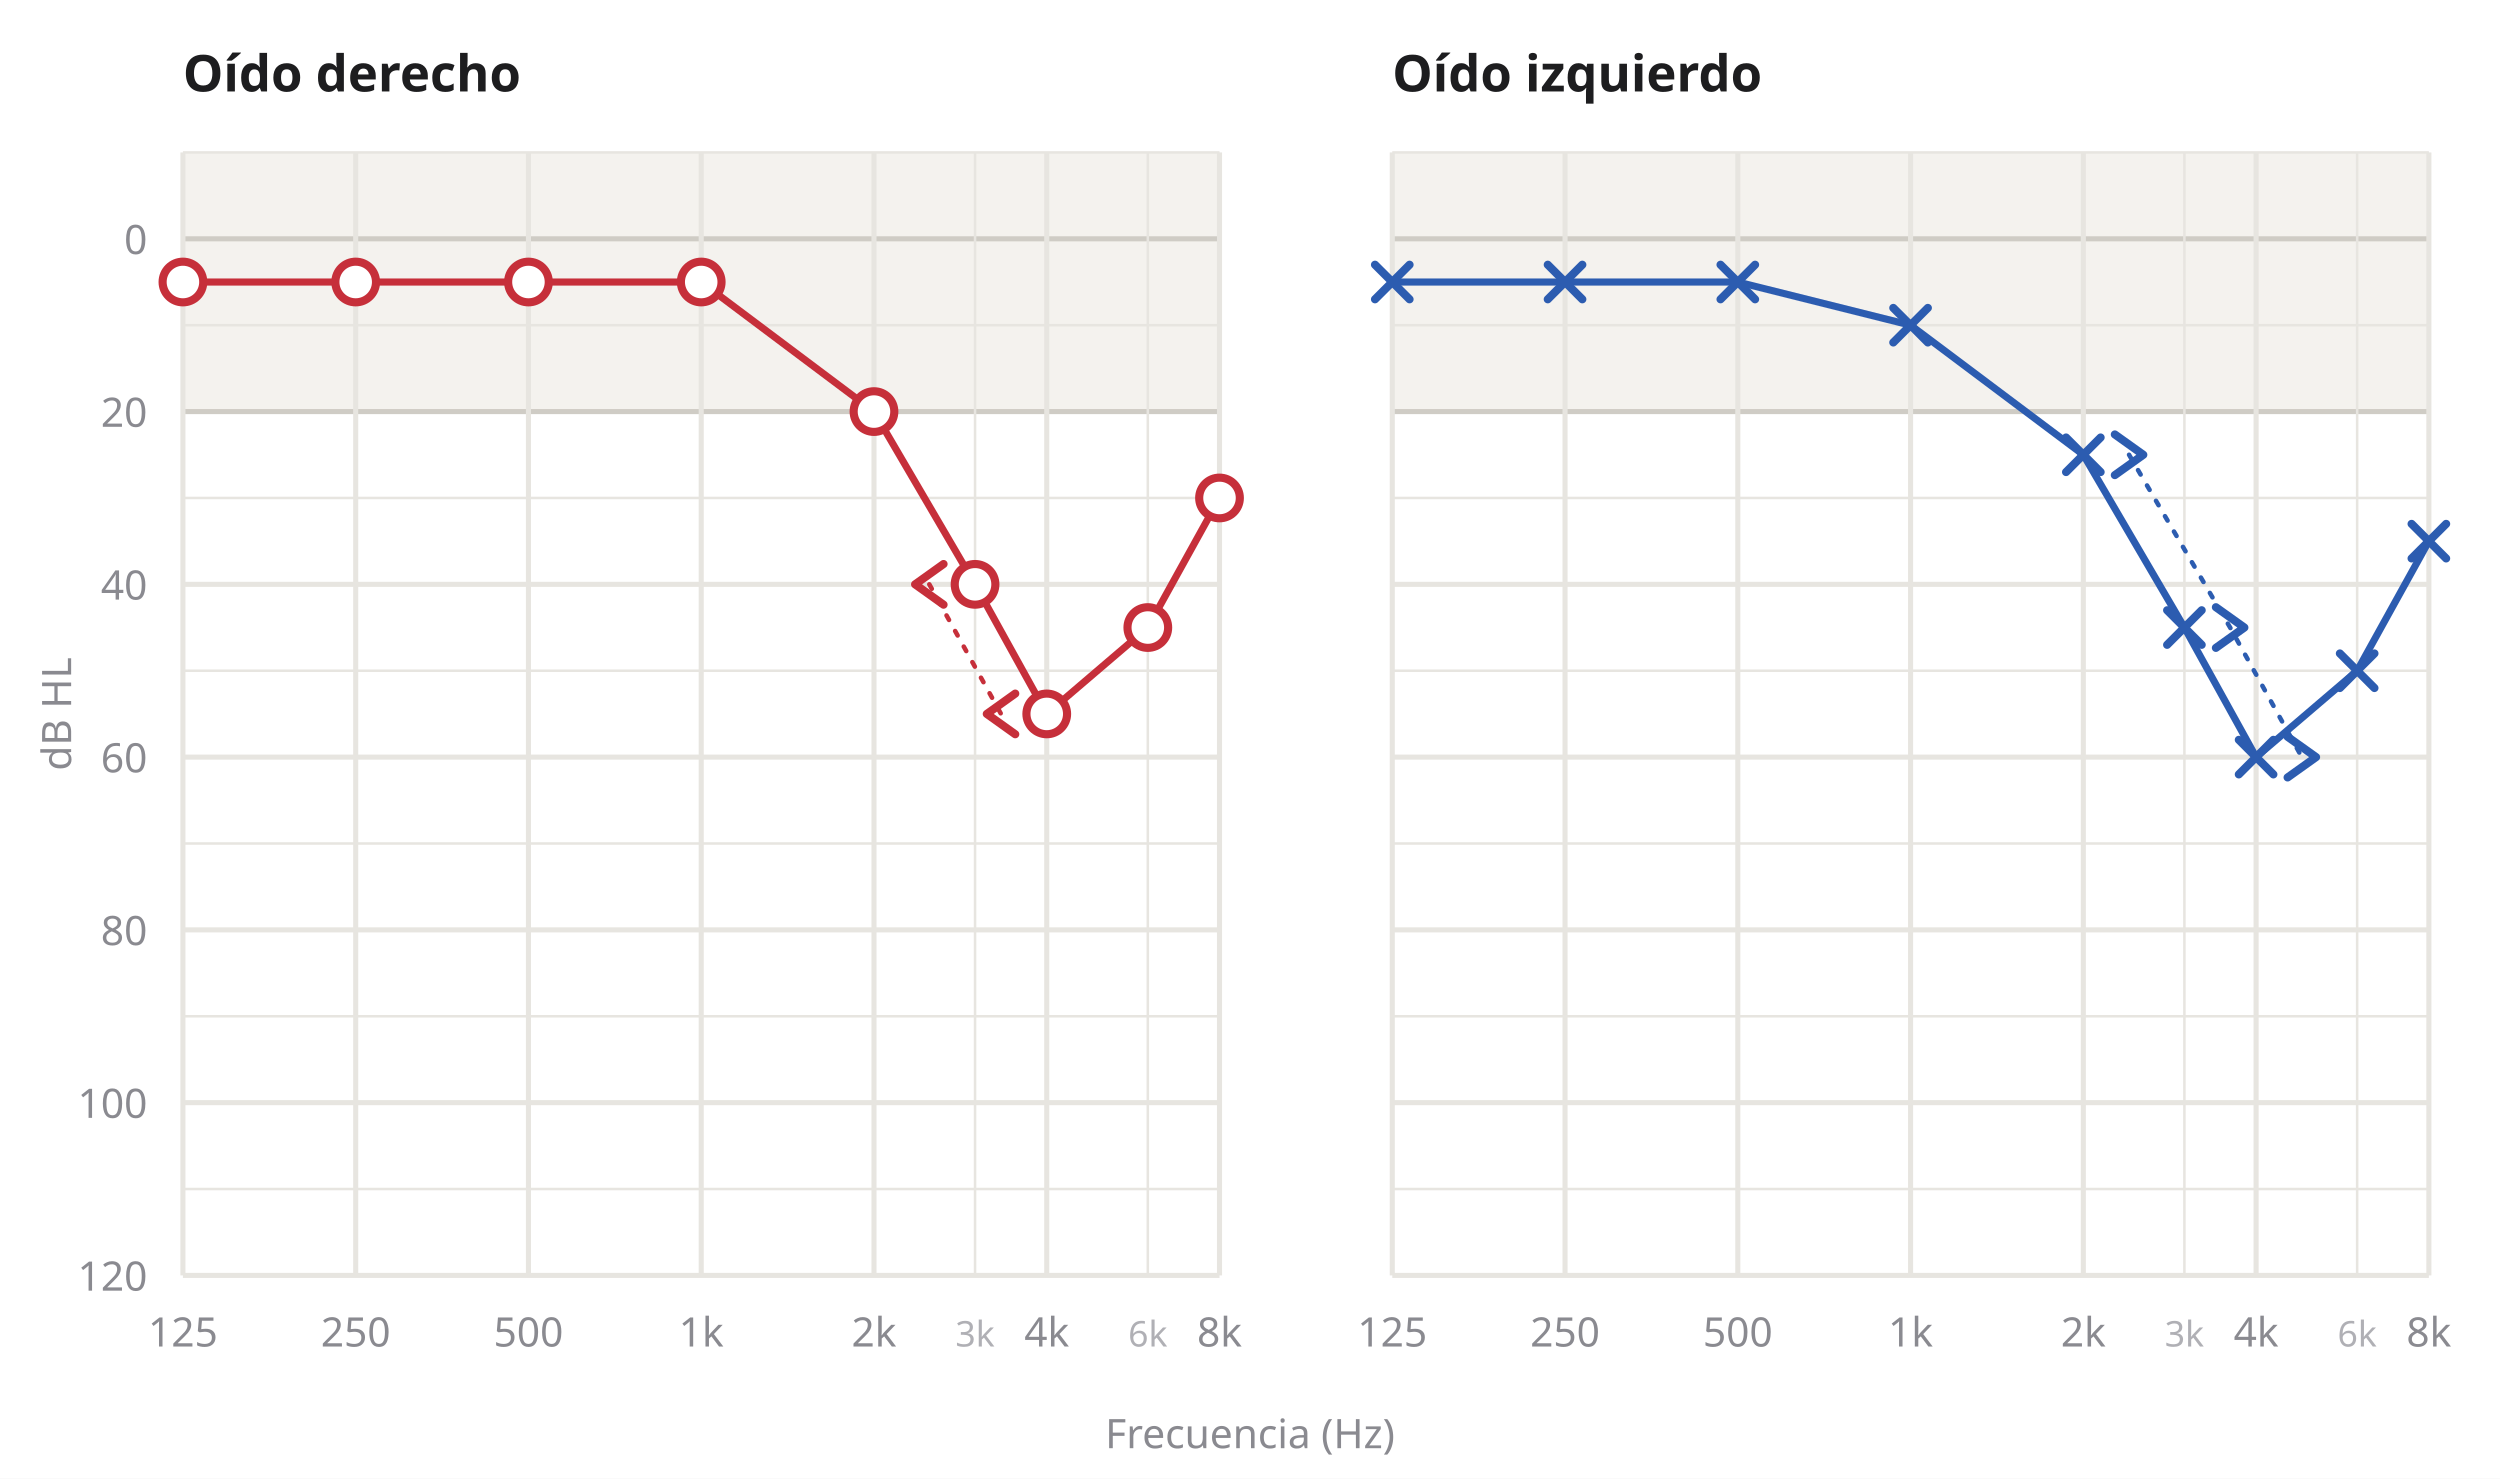
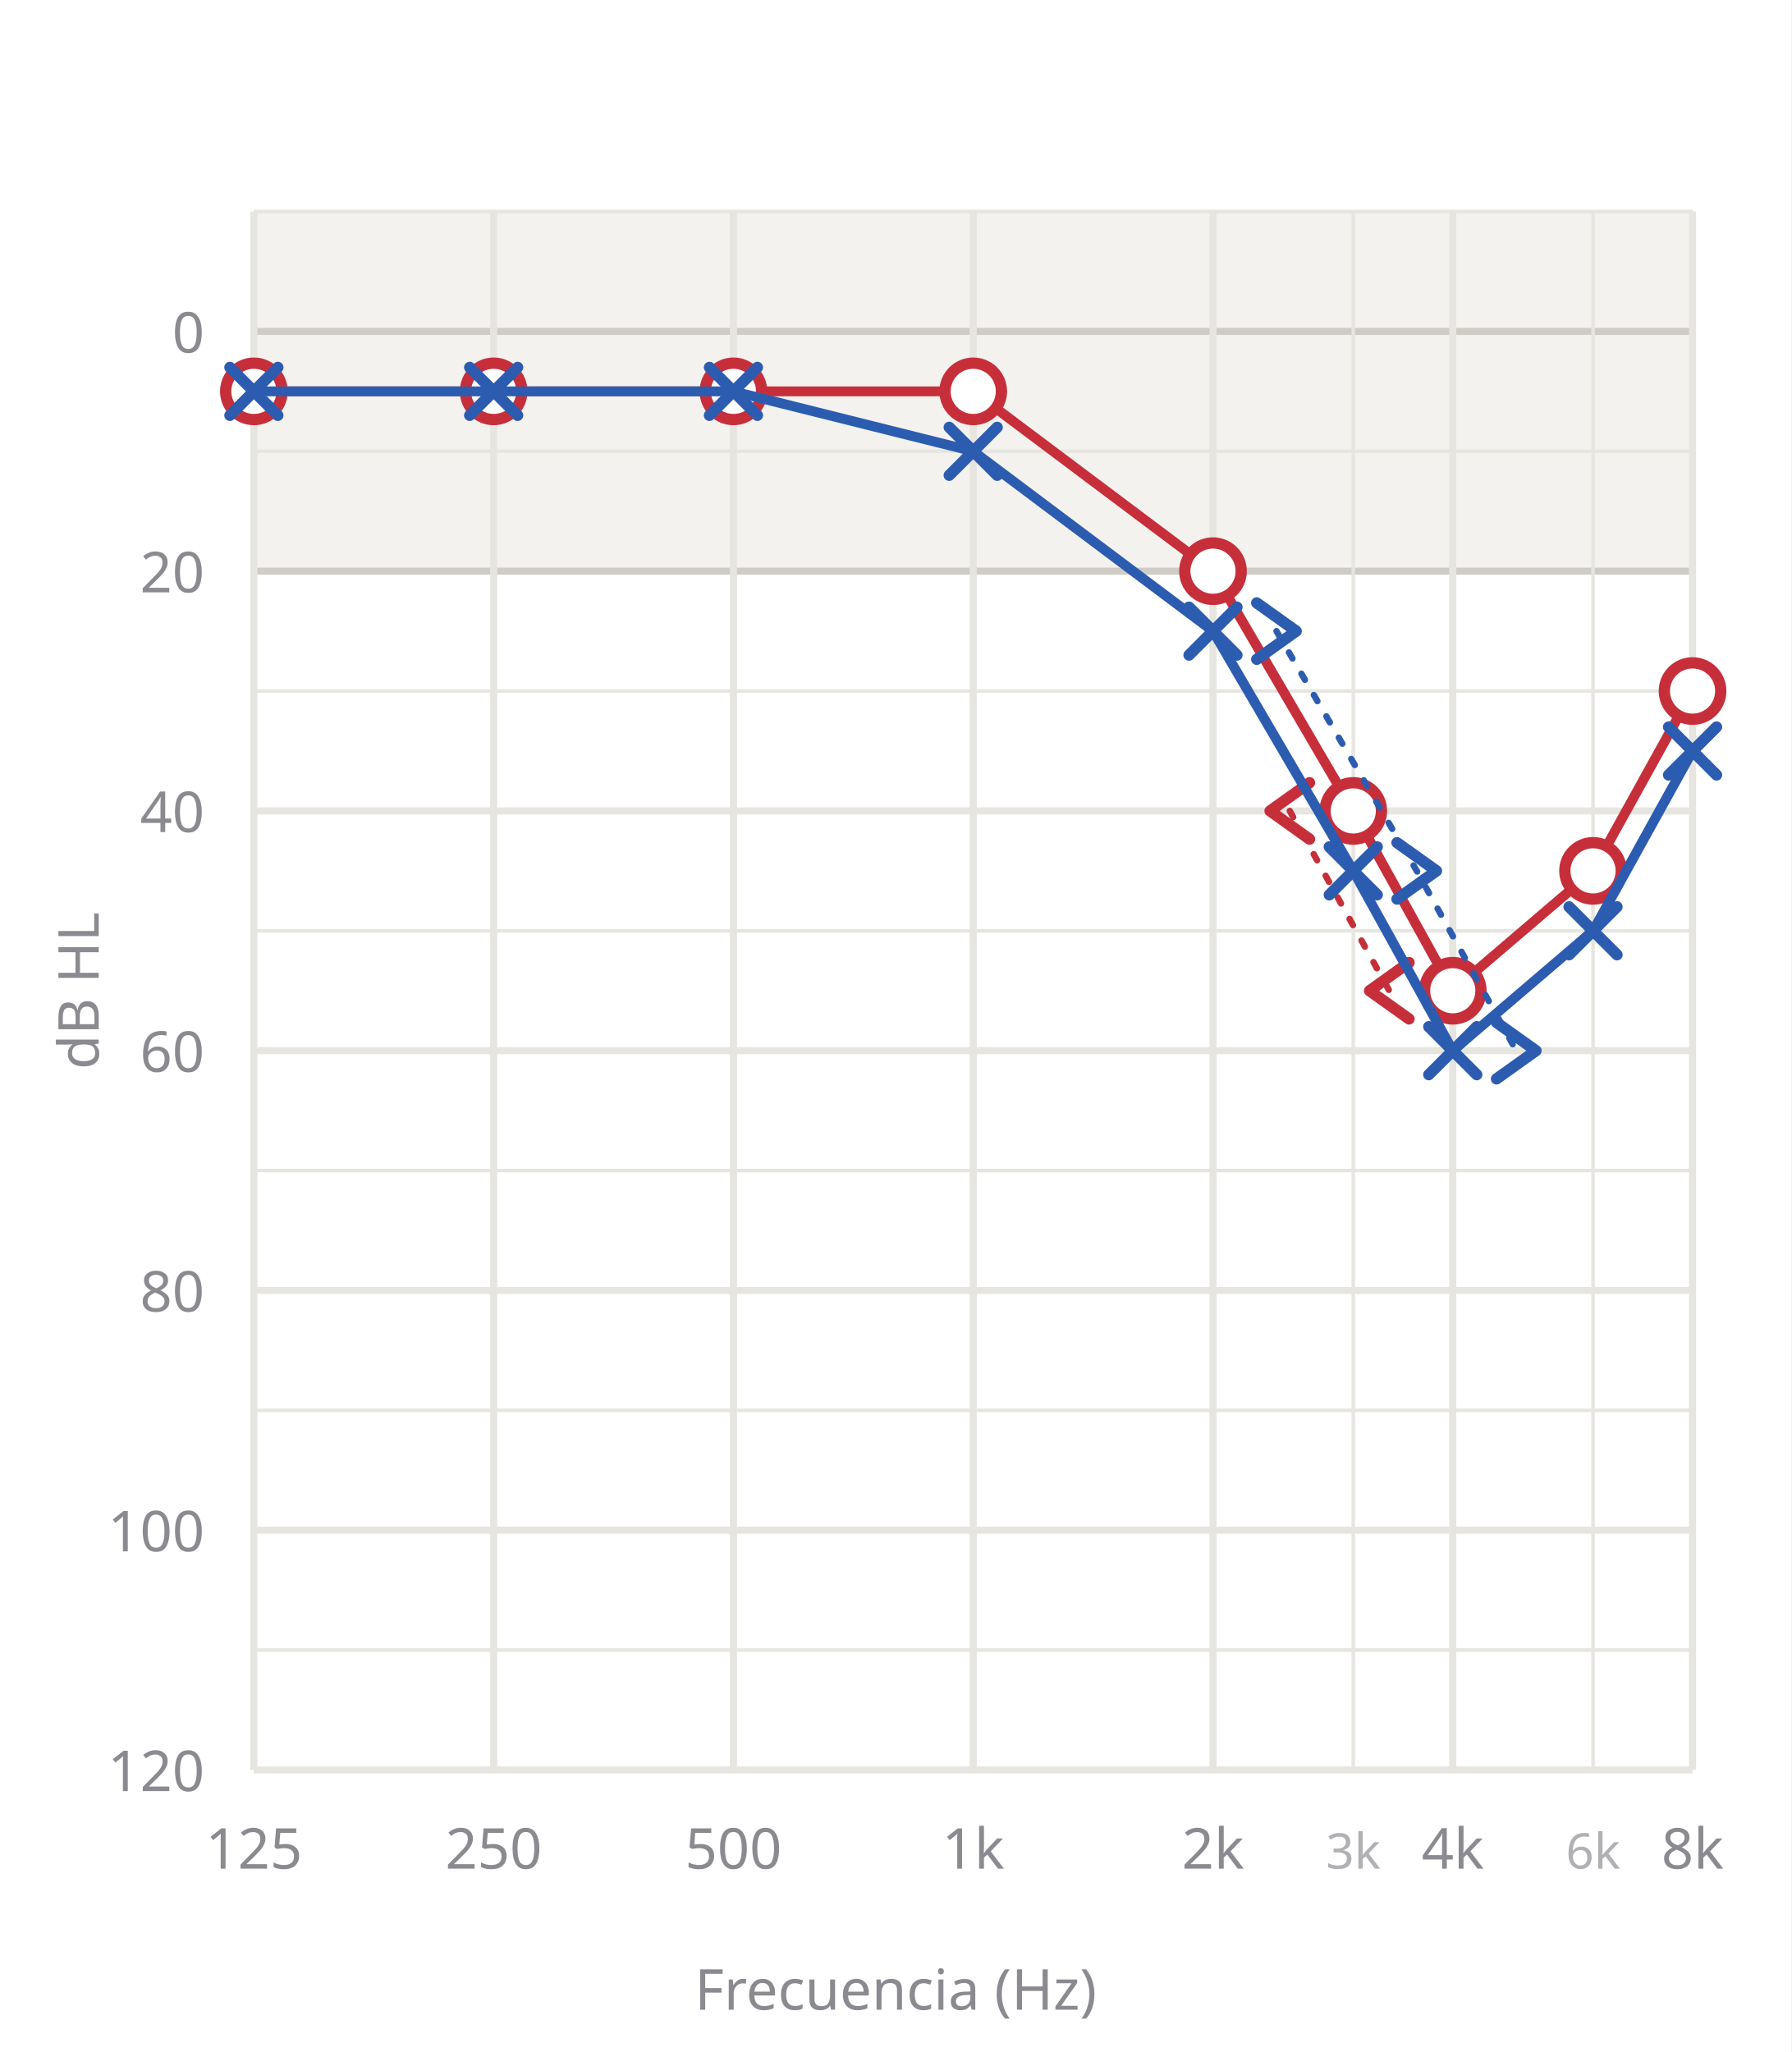
- <svg xmlns="http://www.w3.org/2000/svg" viewBox="0 0 492 291" width="492" height="291" font-family="'Plus Jakarta Sans', sans-serif">
+ <svg xmlns="http://www.w3.org/2000/svg" viewBox="0 0 254 291" width="254" height="291" font-family="'Plus Jakarta Sans', sans-serif">
  <rect width="100%" height="100%" fill="#ffffff" />
  <rect x="36" y="30" width="204" height="51" fill="#f4f2ee" stroke="none" stroke-width="0" />
  <line x1="36" y1="30" x2="240" y2="30" stroke="#e7e5e0" stroke-width="0.5" />
  <line x1="36" y1="47" x2="240" y2="47" stroke="#cfccc5" stroke-width="1" />
  <text x="29" y="50" font-size="8" fill="#8a8a90" text-anchor="end" font-weight="400">0</text>
  <line x1="36" y1="64" x2="240" y2="64" stroke="#e7e5e0" stroke-width="0.5" />
  <line x1="36" y1="81" x2="240" y2="81" stroke="#cfccc5" stroke-width="1" />
  <text x="29" y="84" font-size="8" fill="#8a8a90" text-anchor="end" font-weight="400">20</text>
  <line x1="36" y1="98" x2="240" y2="98" stroke="#e7e5e0" stroke-width="0.5" />
  <line x1="36" y1="115" x2="240" y2="115" stroke="#e7e5e0" stroke-width="1" />
  <text x="29" y="118" font-size="8" fill="#8a8a90" text-anchor="end" font-weight="400">40</text>
  <line x1="36" y1="132" x2="240" y2="132" stroke="#e7e5e0" stroke-width="0.5" />
  <line x1="36" y1="149" x2="240" y2="149" stroke="#e7e5e0" stroke-width="1" />
  <text x="29" y="152" font-size="8" fill="#8a8a90" text-anchor="end" font-weight="400">60</text>
  <line x1="36" y1="166" x2="240" y2="166" stroke="#e7e5e0" stroke-width="0.5" />
  <line x1="36" y1="183" x2="240" y2="183" stroke="#e7e5e0" stroke-width="1" />
  <text x="29" y="186" font-size="8" fill="#8a8a90" text-anchor="end" font-weight="400">80</text>
  <line x1="36" y1="200" x2="240" y2="200" stroke="#e7e5e0" stroke-width="0.5" />
  <line x1="36" y1="217" x2="240" y2="217" stroke="#e7e5e0" stroke-width="1" />
  <text x="29" y="220" font-size="8" fill="#8a8a90" text-anchor="end" font-weight="400">100</text>
  <line x1="36" y1="234" x2="240" y2="234" stroke="#e7e5e0" stroke-width="0.5" />
  <line x1="36" y1="251" x2="240" y2="251" stroke="#e7e5e0" stroke-width="1" />
  <text x="29" y="254" font-size="8" fill="#8a8a90" text-anchor="end" font-weight="400">120</text>
  <line x1="36" y1="30" x2="36" y2="251" stroke="#e7e5e0" stroke-width="1" />
  <text x="36" y="265" font-size="8" fill="#8a8a90" text-anchor="middle" font-weight="400">125</text>
  <line x1="70" y1="30" x2="70" y2="251" stroke="#e7e5e0" stroke-width="1" />
  <text x="70" y="265" font-size="8" fill="#8a8a90" text-anchor="middle" font-weight="400">250</text>
  <line x1="104" y1="30" x2="104" y2="251" stroke="#e7e5e0" stroke-width="1" />
  <text x="104" y="265" font-size="8" fill="#8a8a90" text-anchor="middle" font-weight="400">500</text>
  <line x1="138" y1="30" x2="138" y2="251" stroke="#e7e5e0" stroke-width="1" />
  <text x="138" y="265" font-size="8" fill="#8a8a90" text-anchor="middle" font-weight="400">1k</text>
  <line x1="172" y1="30" x2="172" y2="251" stroke="#e7e5e0" stroke-width="1" />
  <text x="172" y="265" font-size="8" fill="#8a8a90" text-anchor="middle" font-weight="400">2k</text>
  <line x1="191.89" y1="30" x2="191.89" y2="251" stroke="#e7e5e0" stroke-width="0.5" />
  <text x="191.89" y="265" font-size="7" fill="#b0b0b5" text-anchor="middle" font-weight="400">3k</text>
  <line x1="206" y1="30" x2="206" y2="251" stroke="#e7e5e0" stroke-width="1" />
  <text x="206" y="265" font-size="8" fill="#8a8a90" text-anchor="middle" font-weight="400">4k</text>
  <line x1="225.89" y1="30" x2="225.89" y2="251" stroke="#e7e5e0" stroke-width="0.5" />
  <text x="225.89" y="265" font-size="7" fill="#b0b0b5" text-anchor="middle" font-weight="400">6k</text>
  <line x1="240" y1="30" x2="240" y2="251" stroke="#e7e5e0" stroke-width="1" />
  <text x="240" y="265" font-size="8" fill="#8a8a90" text-anchor="middle" font-weight="400">8k</text>
-   <text x="36" y="18" font-size="10" fill="#1d1d1f" text-anchor="start" font-weight="600">Oído derecho</text>
  <path d="M36,55.5 L70,55.5 L104,55.5 L138,55.5 L172,81 L191.89,115 L206,140.5 L225.89,123.5 L240,98" fill="none" stroke="#c62f3a" stroke-width="1.4" stroke-opacity="1.0" stroke-linejoin="round" stroke-linecap="round" />
  <path d="M182.89,115 L197,140.5" fill="none" stroke="#c62f3a" stroke-width="0.9" stroke-opacity="1.0" stroke-linejoin="round" stroke-linecap="round" stroke-dasharray="1 2.5" />
  <circle cx="36" cy="55.5" r="4" fill="#ffffff" stroke="#c62f3a" stroke-width="1.6" />
  <circle cx="70" cy="55.5" r="4" fill="#ffffff" stroke="#c62f3a" stroke-width="1.6" />
  <circle cx="104" cy="55.5" r="4" fill="#ffffff" stroke="#c62f3a" stroke-width="1.6" />
  <circle cx="138" cy="55.5" r="4" fill="#ffffff" stroke="#c62f3a" stroke-width="1.6" />
  <circle cx="172" cy="81" r="4" fill="#ffffff" stroke="#c62f3a" stroke-width="1.6" />
  <circle cx="191.89" cy="115" r="4" fill="#ffffff" stroke="#c62f3a" stroke-width="1.6" />
  <circle cx="206" cy="140.5" r="4" fill="#ffffff" stroke="#c62f3a" stroke-width="1.6" />
  <circle cx="225.89" cy="123.5" r="4" fill="#ffffff" stroke="#c62f3a" stroke-width="1.6" />
  <circle cx="240" cy="98" r="4" fill="#ffffff" stroke="#c62f3a" stroke-width="1.6" />
  <path d="M185.69,111.00 L180.09,115.00 L185.69,119.00" fill="none" stroke="#c62f3a" stroke-width="1.6" stroke-linejoin="round" stroke-linecap="round" />
  <path d="M199.80,136.50 L194.20,140.50 L199.80,144.50" fill="none" stroke="#c62f3a" stroke-width="1.6" stroke-linejoin="round" stroke-linecap="round" />
-   <rect x="274" y="30" width="204" height="51" fill="#f4f2ee" stroke="none" stroke-width="0" />
-   <line x1="274" y1="30" x2="478" y2="30" stroke="#e7e5e0" stroke-width="0.5" />
-   <line x1="274" y1="47" x2="478" y2="47" stroke="#cfccc5" stroke-width="1" />
-   <line x1="274" y1="64" x2="478" y2="64" stroke="#e7e5e0" stroke-width="0.5" />
-   <line x1="274" y1="81" x2="478" y2="81" stroke="#cfccc5" stroke-width="1" />
-   <line x1="274" y1="98" x2="478" y2="98" stroke="#e7e5e0" stroke-width="0.5" />
-   <line x1="274" y1="115" x2="478" y2="115" stroke="#e7e5e0" stroke-width="1" />
-   <line x1="274" y1="132" x2="478" y2="132" stroke="#e7e5e0" stroke-width="0.5" />
-   <line x1="274" y1="149" x2="478" y2="149" stroke="#e7e5e0" stroke-width="1" />
-   <line x1="274" y1="166" x2="478" y2="166" stroke="#e7e5e0" stroke-width="0.5" />
-   <line x1="274" y1="183" x2="478" y2="183" stroke="#e7e5e0" stroke-width="1" />
-   <line x1="274" y1="200" x2="478" y2="200" stroke="#e7e5e0" stroke-width="0.5" />
-   <line x1="274" y1="217" x2="478" y2="217" stroke="#e7e5e0" stroke-width="1" />
-   <line x1="274" y1="234" x2="478" y2="234" stroke="#e7e5e0" stroke-width="0.5" />
-   <line x1="274" y1="251" x2="478" y2="251" stroke="#e7e5e0" stroke-width="1" />
-   <line x1="274" y1="30" x2="274" y2="251" stroke="#e7e5e0" stroke-width="1" />
-   <text x="274" y="265" font-size="8" fill="#8a8a90" text-anchor="middle" font-weight="400">125</text>
-   <line x1="308" y1="30" x2="308" y2="251" stroke="#e7e5e0" stroke-width="1" />
-   <text x="308" y="265" font-size="8" fill="#8a8a90" text-anchor="middle" font-weight="400">250</text>
-   <line x1="342" y1="30" x2="342" y2="251" stroke="#e7e5e0" stroke-width="1" />
-   <text x="342" y="265" font-size="8" fill="#8a8a90" text-anchor="middle" font-weight="400">500</text>
-   <line x1="376" y1="30" x2="376" y2="251" stroke="#e7e5e0" stroke-width="1" />
-   <text x="376" y="265" font-size="8" fill="#8a8a90" text-anchor="middle" font-weight="400">1k</text>
-   <line x1="410" y1="30" x2="410" y2="251" stroke="#e7e5e0" stroke-width="1" />
-   <text x="410" y="265" font-size="8" fill="#8a8a90" text-anchor="middle" font-weight="400">2k</text>
-   <line x1="429.89" y1="30" x2="429.89" y2="251" stroke="#e7e5e0" stroke-width="0.5" />
-   <text x="429.89" y="265" font-size="7" fill="#b0b0b5" text-anchor="middle" font-weight="400">3k</text>
-   <line x1="444" y1="30" x2="444" y2="251" stroke="#e7e5e0" stroke-width="1" />
-   <text x="444" y="265" font-size="8" fill="#8a8a90" text-anchor="middle" font-weight="400">4k</text>
-   <line x1="463.89" y1="30" x2="463.89" y2="251" stroke="#e7e5e0" stroke-width="0.5" />
-   <text x="463.89" y="265" font-size="7" fill="#b0b0b5" text-anchor="middle" font-weight="400">6k</text>
-   <line x1="478" y1="30" x2="478" y2="251" stroke="#e7e5e0" stroke-width="1" />
-   <text x="478" y="265" font-size="8" fill="#8a8a90" text-anchor="middle" font-weight="400">8k</text>
-   <text x="274" y="18" font-size="10" fill="#1d1d1f" text-anchor="start" font-weight="600">Oído izquierdo</text>
-   <path d="M274,55.5 L308,55.5 L342,55.5 L376,64 L410,89.5 L429.89,123.5 L444,149 L463.89,132 L478,106.5" fill="none" stroke="#2c5cb0" stroke-width="1.4" stroke-opacity="1.0" stroke-linejoin="round" stroke-linecap="round" />
-   <path d="M419,89.5 L438.89,123.5 L453,149" fill="none" stroke="#2c5cb0" stroke-width="0.9" stroke-opacity="1.0" stroke-linejoin="round" stroke-linecap="round" stroke-dasharray="1 2.5" />
-   <path d="M270.60,52.10 L277.40,58.90 M270.60,58.90 L277.40,52.10" fill="none" stroke="#2c5cb0" stroke-width="1.6" stroke-linejoin="round" stroke-linecap="round" />
-   <path d="M304.60,52.10 L311.40,58.90 M304.60,58.90 L311.40,52.10" fill="none" stroke="#2c5cb0" stroke-width="1.6" stroke-linejoin="round" stroke-linecap="round" />
-   <path d="M338.60,52.10 L345.40,58.90 M338.60,58.90 L345.40,52.10" fill="none" stroke="#2c5cb0" stroke-width="1.6" stroke-linejoin="round" stroke-linecap="round" />
-   <path d="M372.60,60.60 L379.40,67.40 M372.60,67.40 L379.40,60.60" fill="none" stroke="#2c5cb0" stroke-width="1.6" stroke-linejoin="round" stroke-linecap="round" />
-   <path d="M406.60,86.10 L413.40,92.90 M406.60,92.90 L413.40,86.10" fill="none" stroke="#2c5cb0" stroke-width="1.6" stroke-linejoin="round" stroke-linecap="round" />
-   <path d="M426.49,120.10 L433.29,126.90 M426.49,126.90 L433.29,120.10" fill="none" stroke="#2c5cb0" stroke-width="1.6" stroke-linejoin="round" stroke-linecap="round" />
-   <path d="M440.60,145.60 L447.40,152.40 M440.60,152.40 L447.40,145.60" fill="none" stroke="#2c5cb0" stroke-width="1.6" stroke-linejoin="round" stroke-linecap="round" />
-   <path d="M460.49,128.60 L467.29,135.40 M460.49,135.40 L467.29,128.60" fill="none" stroke="#2c5cb0" stroke-width="1.6" stroke-linejoin="round" stroke-linecap="round" />
-   <path d="M474.60,103.10 L481.40,109.90 M474.60,109.90 L481.40,103.10" fill="none" stroke="#2c5cb0" stroke-width="1.6" stroke-linejoin="round" stroke-linecap="round" />
-   <path d="M416.20,85.50 L421.80,89.50 L416.20,93.50" fill="none" stroke="#2c5cb0" stroke-width="1.6" stroke-linejoin="round" stroke-linecap="round" />
-   <path d="M436.09,119.50 L441.69,123.50 L436.09,127.50" fill="none" stroke="#2c5cb0" stroke-width="1.6" stroke-linejoin="round" stroke-linecap="round" />
-   <path d="M450.20,145.00 L455.80,149.00 L450.20,153.00" fill="none" stroke="#2c5cb0" stroke-width="1.6" stroke-linejoin="round" stroke-linecap="round" />
+   <path d="M36,55.5 L70,55.5 L104,55.5 L138,64 L172,89.5 L191.89,123.5 L206,149 L225.89,132 L240,106.5" fill="none" stroke="#2c5cb0" stroke-width="1.4" stroke-opacity="1.0" stroke-linejoin="round" stroke-linecap="round" />
+   <path d="M181,89.5 L200.89,123.5 L215,149" fill="none" stroke="#2c5cb0" stroke-width="0.9" stroke-opacity="1.0" stroke-linejoin="round" stroke-linecap="round" stroke-dasharray="1 2.5" />
+   <path d="M32.60,52.10 L39.40,58.90 M32.60,58.90 L39.40,52.10" fill="none" stroke="#2c5cb0" stroke-width="1.6" stroke-linejoin="round" stroke-linecap="round" />
+   <path d="M66.60,52.10 L73.40,58.90 M66.60,58.90 L73.40,52.10" fill="none" stroke="#2c5cb0" stroke-width="1.6" stroke-linejoin="round" stroke-linecap="round" />
+   <path d="M100.60,52.10 L107.40,58.90 M100.60,58.90 L107.40,52.10" fill="none" stroke="#2c5cb0" stroke-width="1.6" stroke-linejoin="round" stroke-linecap="round" />
+   <path d="M134.60,60.60 L141.40,67.40 M134.60,67.40 L141.40,60.60" fill="none" stroke="#2c5cb0" stroke-width="1.6" stroke-linejoin="round" stroke-linecap="round" />
+   <path d="M168.60,86.10 L175.40,92.90 M168.60,92.90 L175.40,86.10" fill="none" stroke="#2c5cb0" stroke-width="1.6" stroke-linejoin="round" stroke-linecap="round" />
+   <path d="M188.49,120.10 L195.29,126.90 M188.49,126.90 L195.29,120.10" fill="none" stroke="#2c5cb0" stroke-width="1.6" stroke-linejoin="round" stroke-linecap="round" />
+   <path d="M202.60,145.60 L209.40,152.40 M202.60,152.40 L209.40,145.60" fill="none" stroke="#2c5cb0" stroke-width="1.6" stroke-linejoin="round" stroke-linecap="round" />
+   <path d="M222.49,128.60 L229.29,135.40 M222.49,135.40 L229.29,128.60" fill="none" stroke="#2c5cb0" stroke-width="1.6" stroke-linejoin="round" stroke-linecap="round" />
+   <path d="M236.60,103.10 L243.40,109.90 M236.60,109.90 L243.40,103.10" fill="none" stroke="#2c5cb0" stroke-width="1.6" stroke-linejoin="round" stroke-linecap="round" />
+   <path d="M178.20,85.50 L183.80,89.50 L178.20,93.50" fill="none" stroke="#2c5cb0" stroke-width="1.6" stroke-linejoin="round" stroke-linecap="round" />
+   <path d="M198.09,119.50 L203.69,123.50 L198.09,127.50" fill="none" stroke="#2c5cb0" stroke-width="1.6" stroke-linejoin="round" stroke-linecap="round" />
+   <path d="M212.20,145.00 L217.80,149.00 L212.20,153.00" fill="none" stroke="#2c5cb0" stroke-width="1.6" stroke-linejoin="round" stroke-linecap="round" />
  <text x="14" y="140.5" font-size="8" fill="#8a8a90" text-anchor="middle" font-weight="400" transform="rotate(-90 14 140.5)">dB HL</text>
-   <text x="246" y="285" font-size="8" fill="#8a8a90" text-anchor="middle" font-weight="400">Frecuencia (Hz)</text>
+   <text x="127" y="285" font-size="8" fill="#8a8a90" text-anchor="middle" font-weight="400">Frecuencia (Hz)</text>
</svg>
